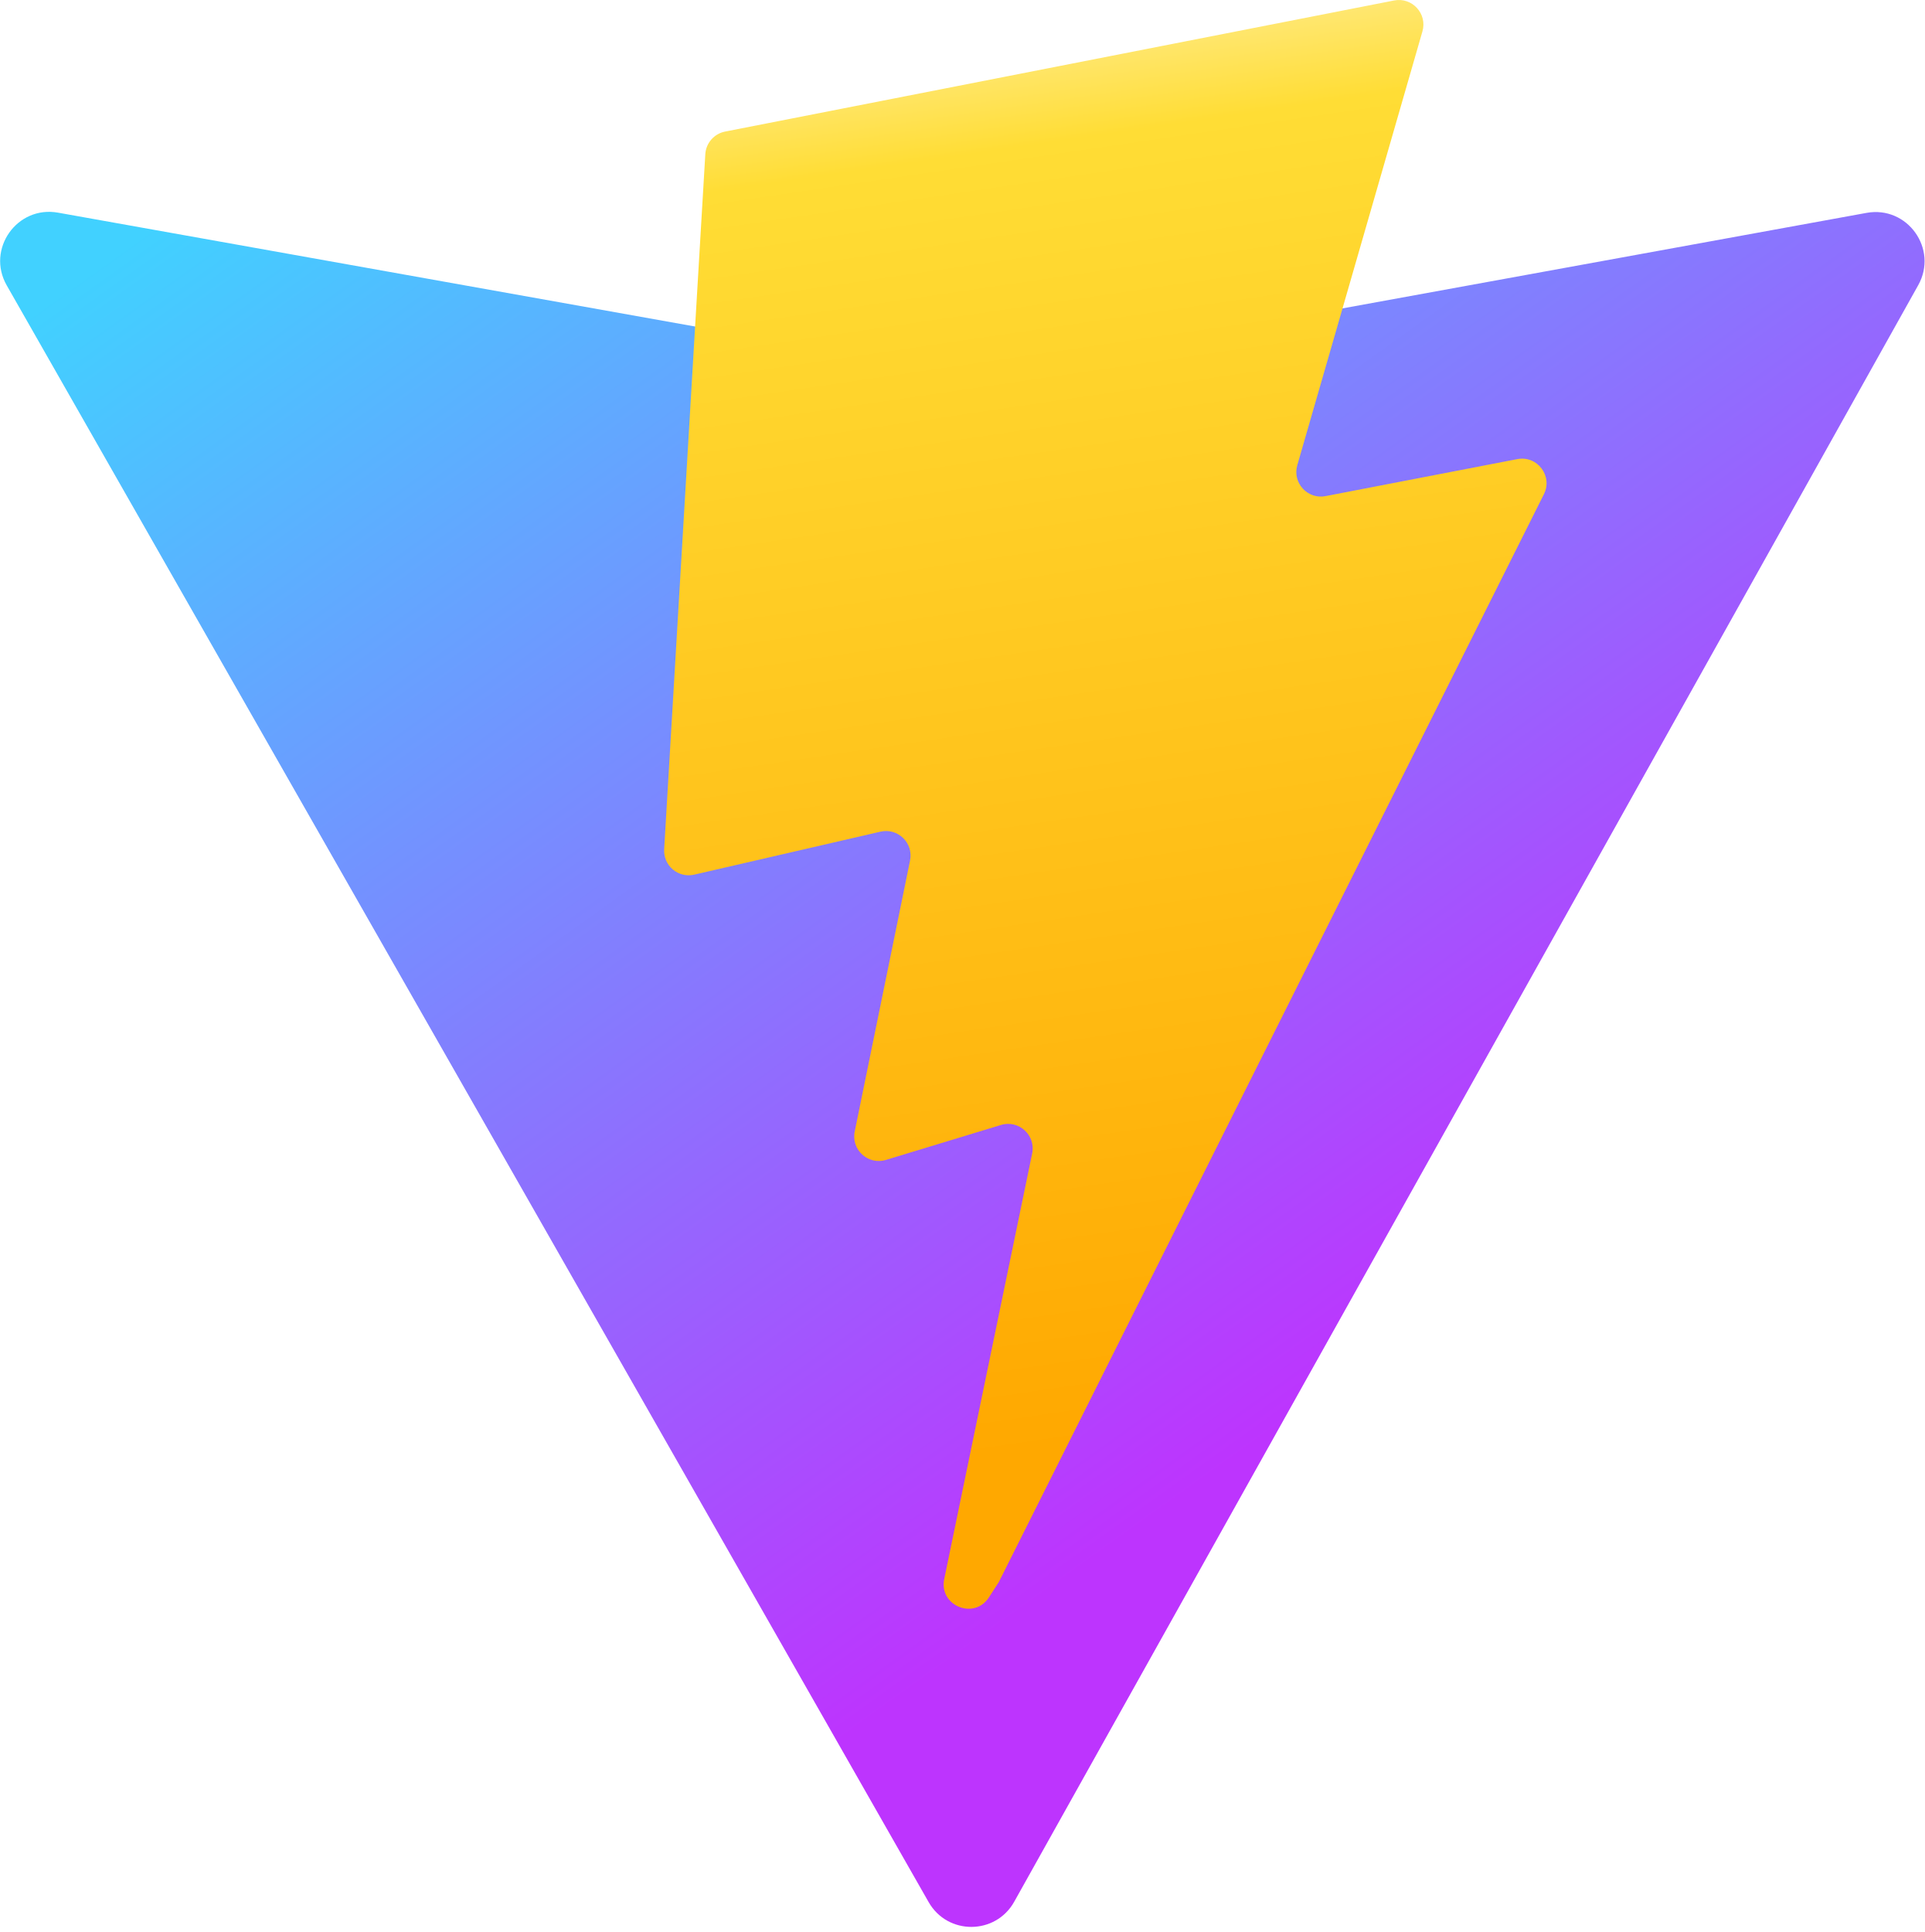
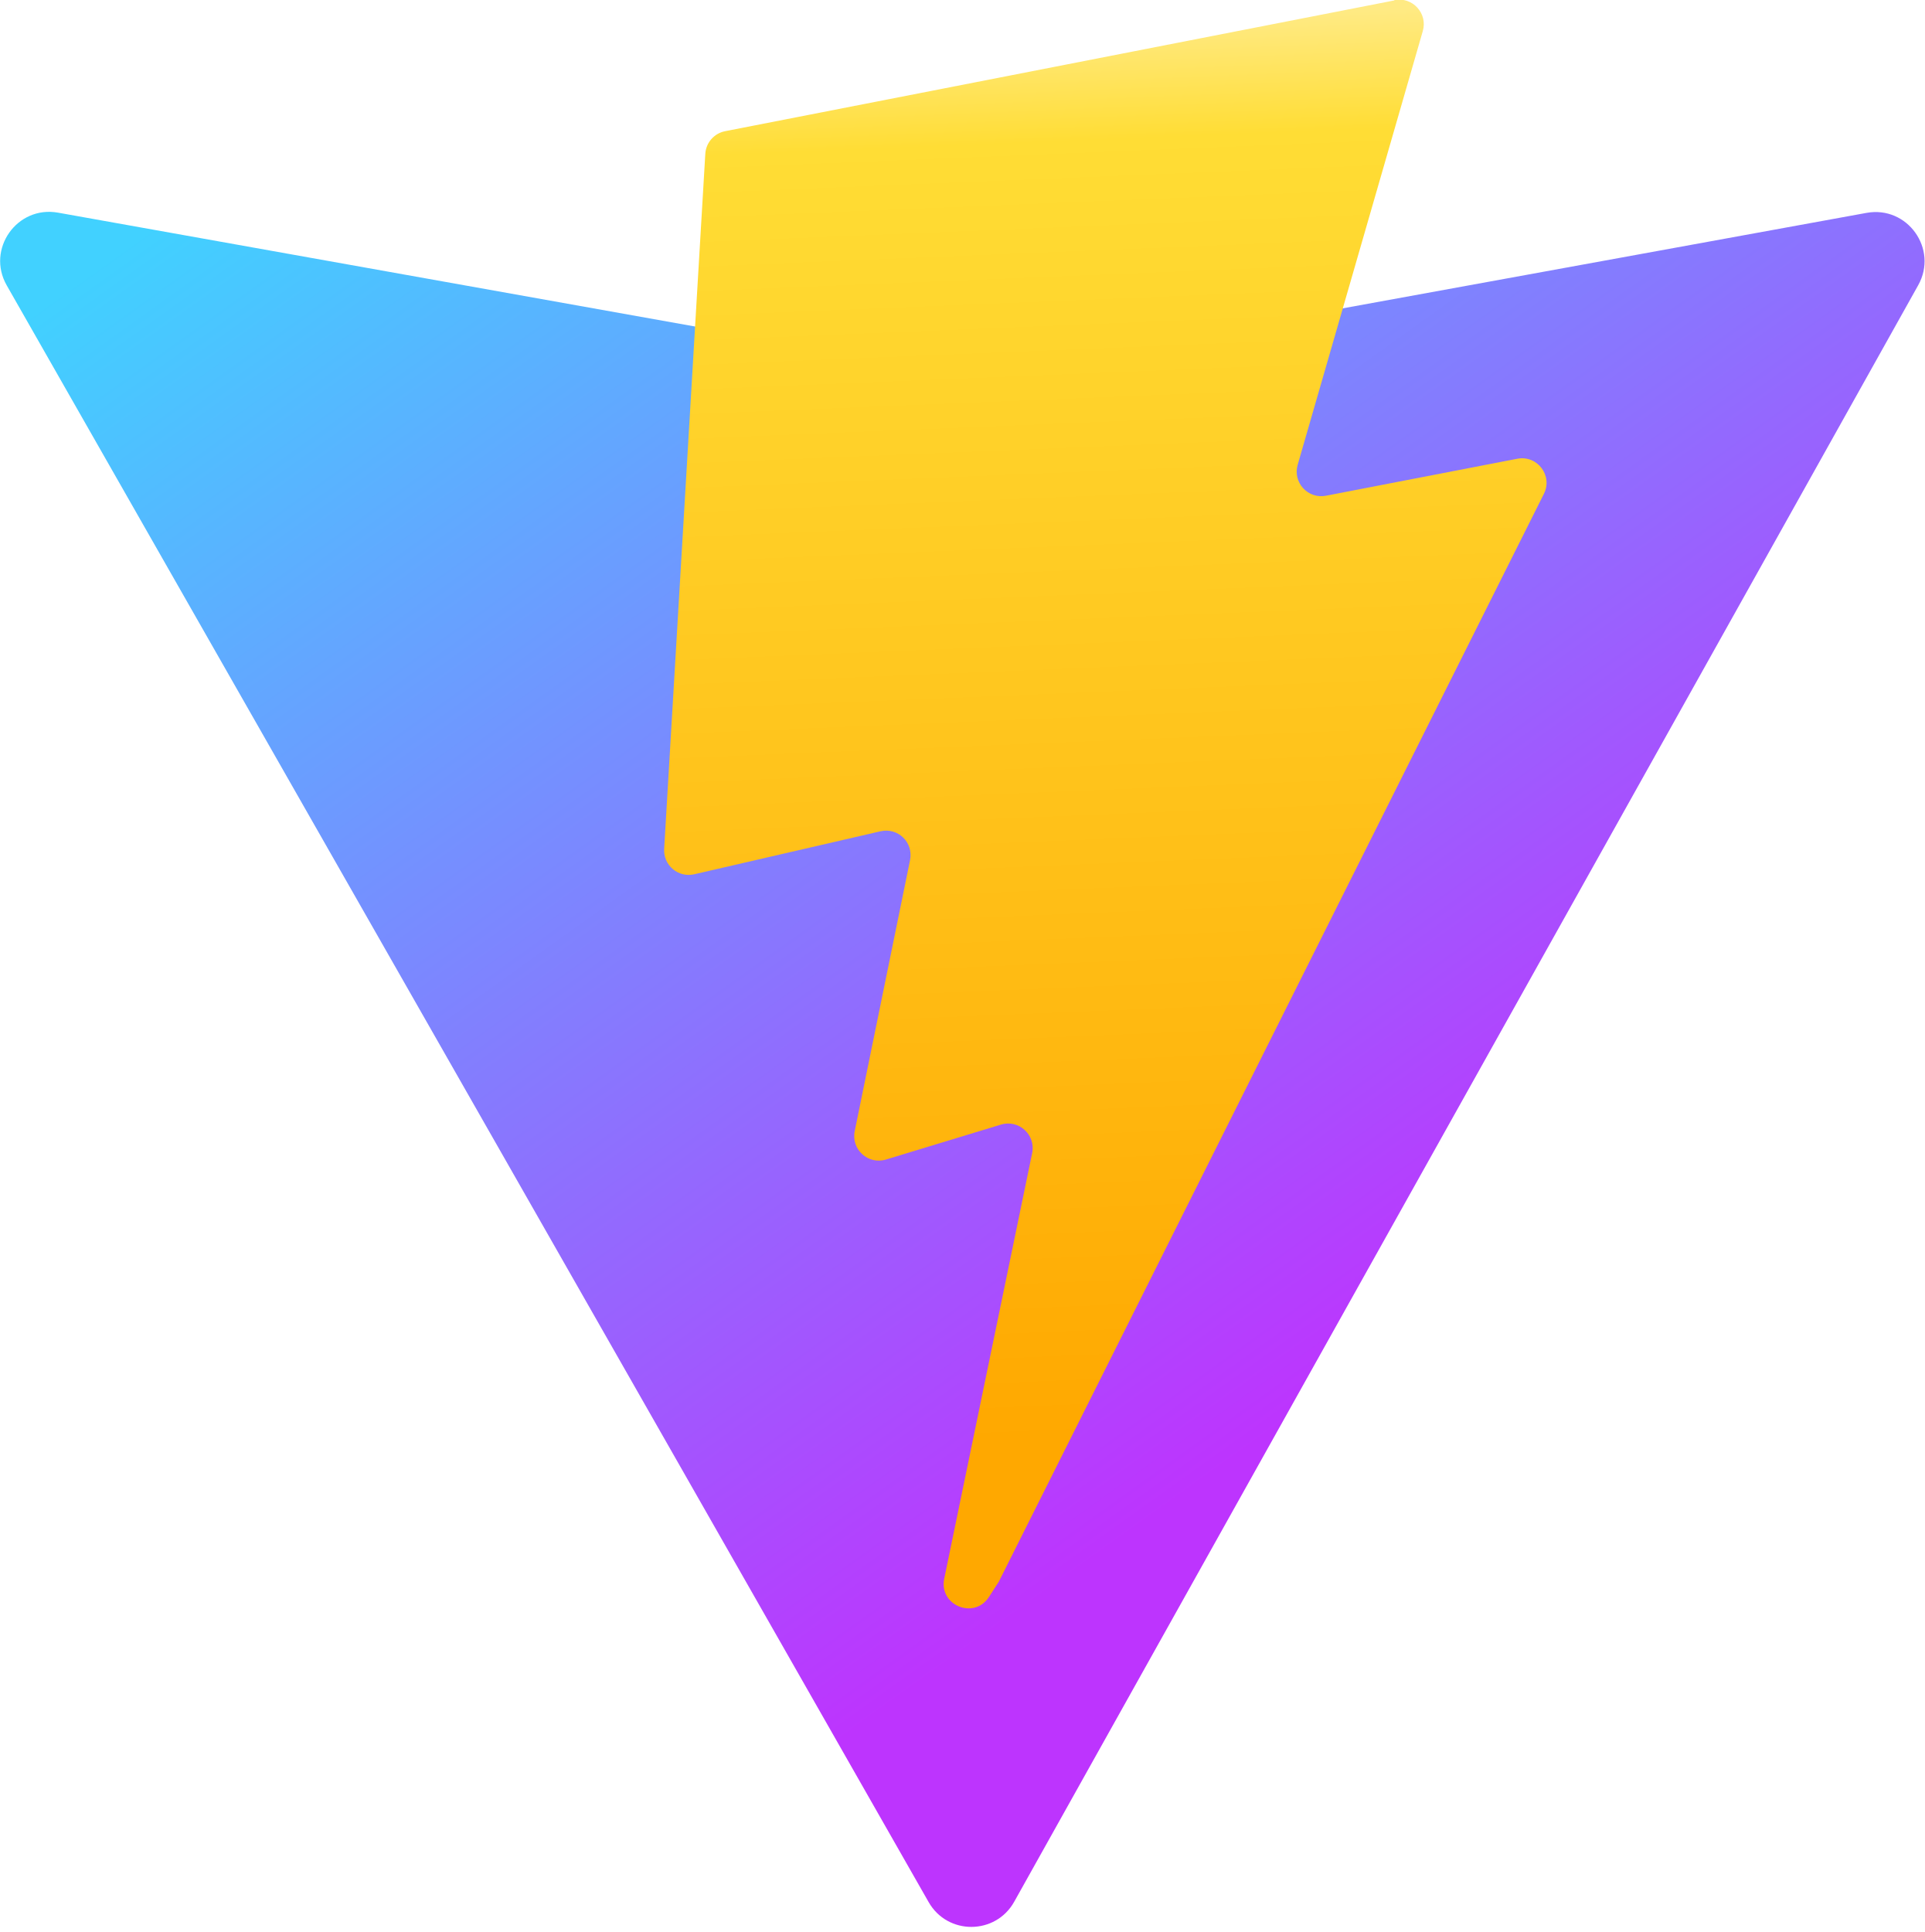
<svg xmlns="http://www.w3.org/2000/svg" aria-hidden="true" role="img" class="iconify iconify--logos" width="31.88" height="32" preserveAspectRatio="xMidYMid meet" viewBox="0 0 256 257">
  <defs>
    <linearGradient id="IconifyId1813088fe1fbc01fb466" x1="-.828%" x2="57.636%" y1="7.652%" y2="78.411%">
      <stop offset="0%" stop-color="#41D1FF" />
      <stop offset="100%" stop-color="#BD34FE" />
    </linearGradient>
-     <linearGradient id="IconifyId1813088fe1fbc01fb467" x1="43.376%" x2="50.316%" y1="2.242%" y2="89.03%">
+     <linearGradient id="IconifyId1813088fe1fbc01fb467" x1="43.376%" x2="45.316%" y1="2.242%" y2="89.03%">
      <stop offset="0%" stop-color="#FFEA83" />
      <stop offset="8.333%" stop-color="#FFDD35" />
      <stop offset="100%" stop-color="#FFA800" />
    </linearGradient>
  </defs>
  <path fill="url(#IconifyId1813088fe1fbc01fb466)" d="M255.153 37.938L134.897 252.976c-2.483 4.44-8.862 4.466-11.382.048L.875 37.958c-2.746-4.814 1.371-10.646 6.827-9.67l120.385 21.517a6.537 6.537 0 0 0 2.322-.004l117.867-21.483c5.438-.991 9.574 4.796 6.877 9.62Z" />
-   <path fill="url(#IconifyId1813088fe1fbc01fb467)" d="M185.432.063L96.44 17.501a3.268 3.268 0 0 0-2.634 3.014l-5.474 92.456a3.268 3.268 0 0 0 3.997 3.378l24.777-5.718c2.318-.535 4.413 1.507 3.936 3.838l-7.361 36.047c-.495 2.426 1.782 4.5 4.151 3.78l15.304-4.649c2.372-.72 4.652 1.36 4.15 3.788l-11.698 56.621c-.732 3.542 3.979 5.473 5.943 2.437l1.313-2.028l72.516-144.72c1.215-2.423-.88-5.186-3.54-4.672l-25.505 4.922c-2.396.462-4.435-1.77-3.759-4.114l16.646-57.705c.677-2.35-1.37-4.583-3.769-4.113Z" />
+   <path fill="url(#IconifyId1813088fe1fbc01fb467)" d="M185.432.063L96.44 17.451a3.268 3.268 0 0 0-2.634 3.014l-5.474 92.456a3.268 3.268 0 0 0 3.997 3.378l24.777-5.718c2.318-.535 4.413 1.457 3.936 3.838l-7.361 36.047c-.495 2.426 1.782 4.5 4.151 3.78l15.304-4.649c2.372-.72 4.652 1.36 4.15 3.788l-11.698 56.621c-.732 3.542 3.979 5.473 5.943 2.437l1.313-2.028l72.516-144.72c1.215-2.423-.88-5.186-3.54-4.672l-25.455 4.922c-2.396.462-4.435-1.77-3.759-4.114l16.646-57.705c.677-2.35-1.37-4.583-3.769-4.113Z" />
</svg>
